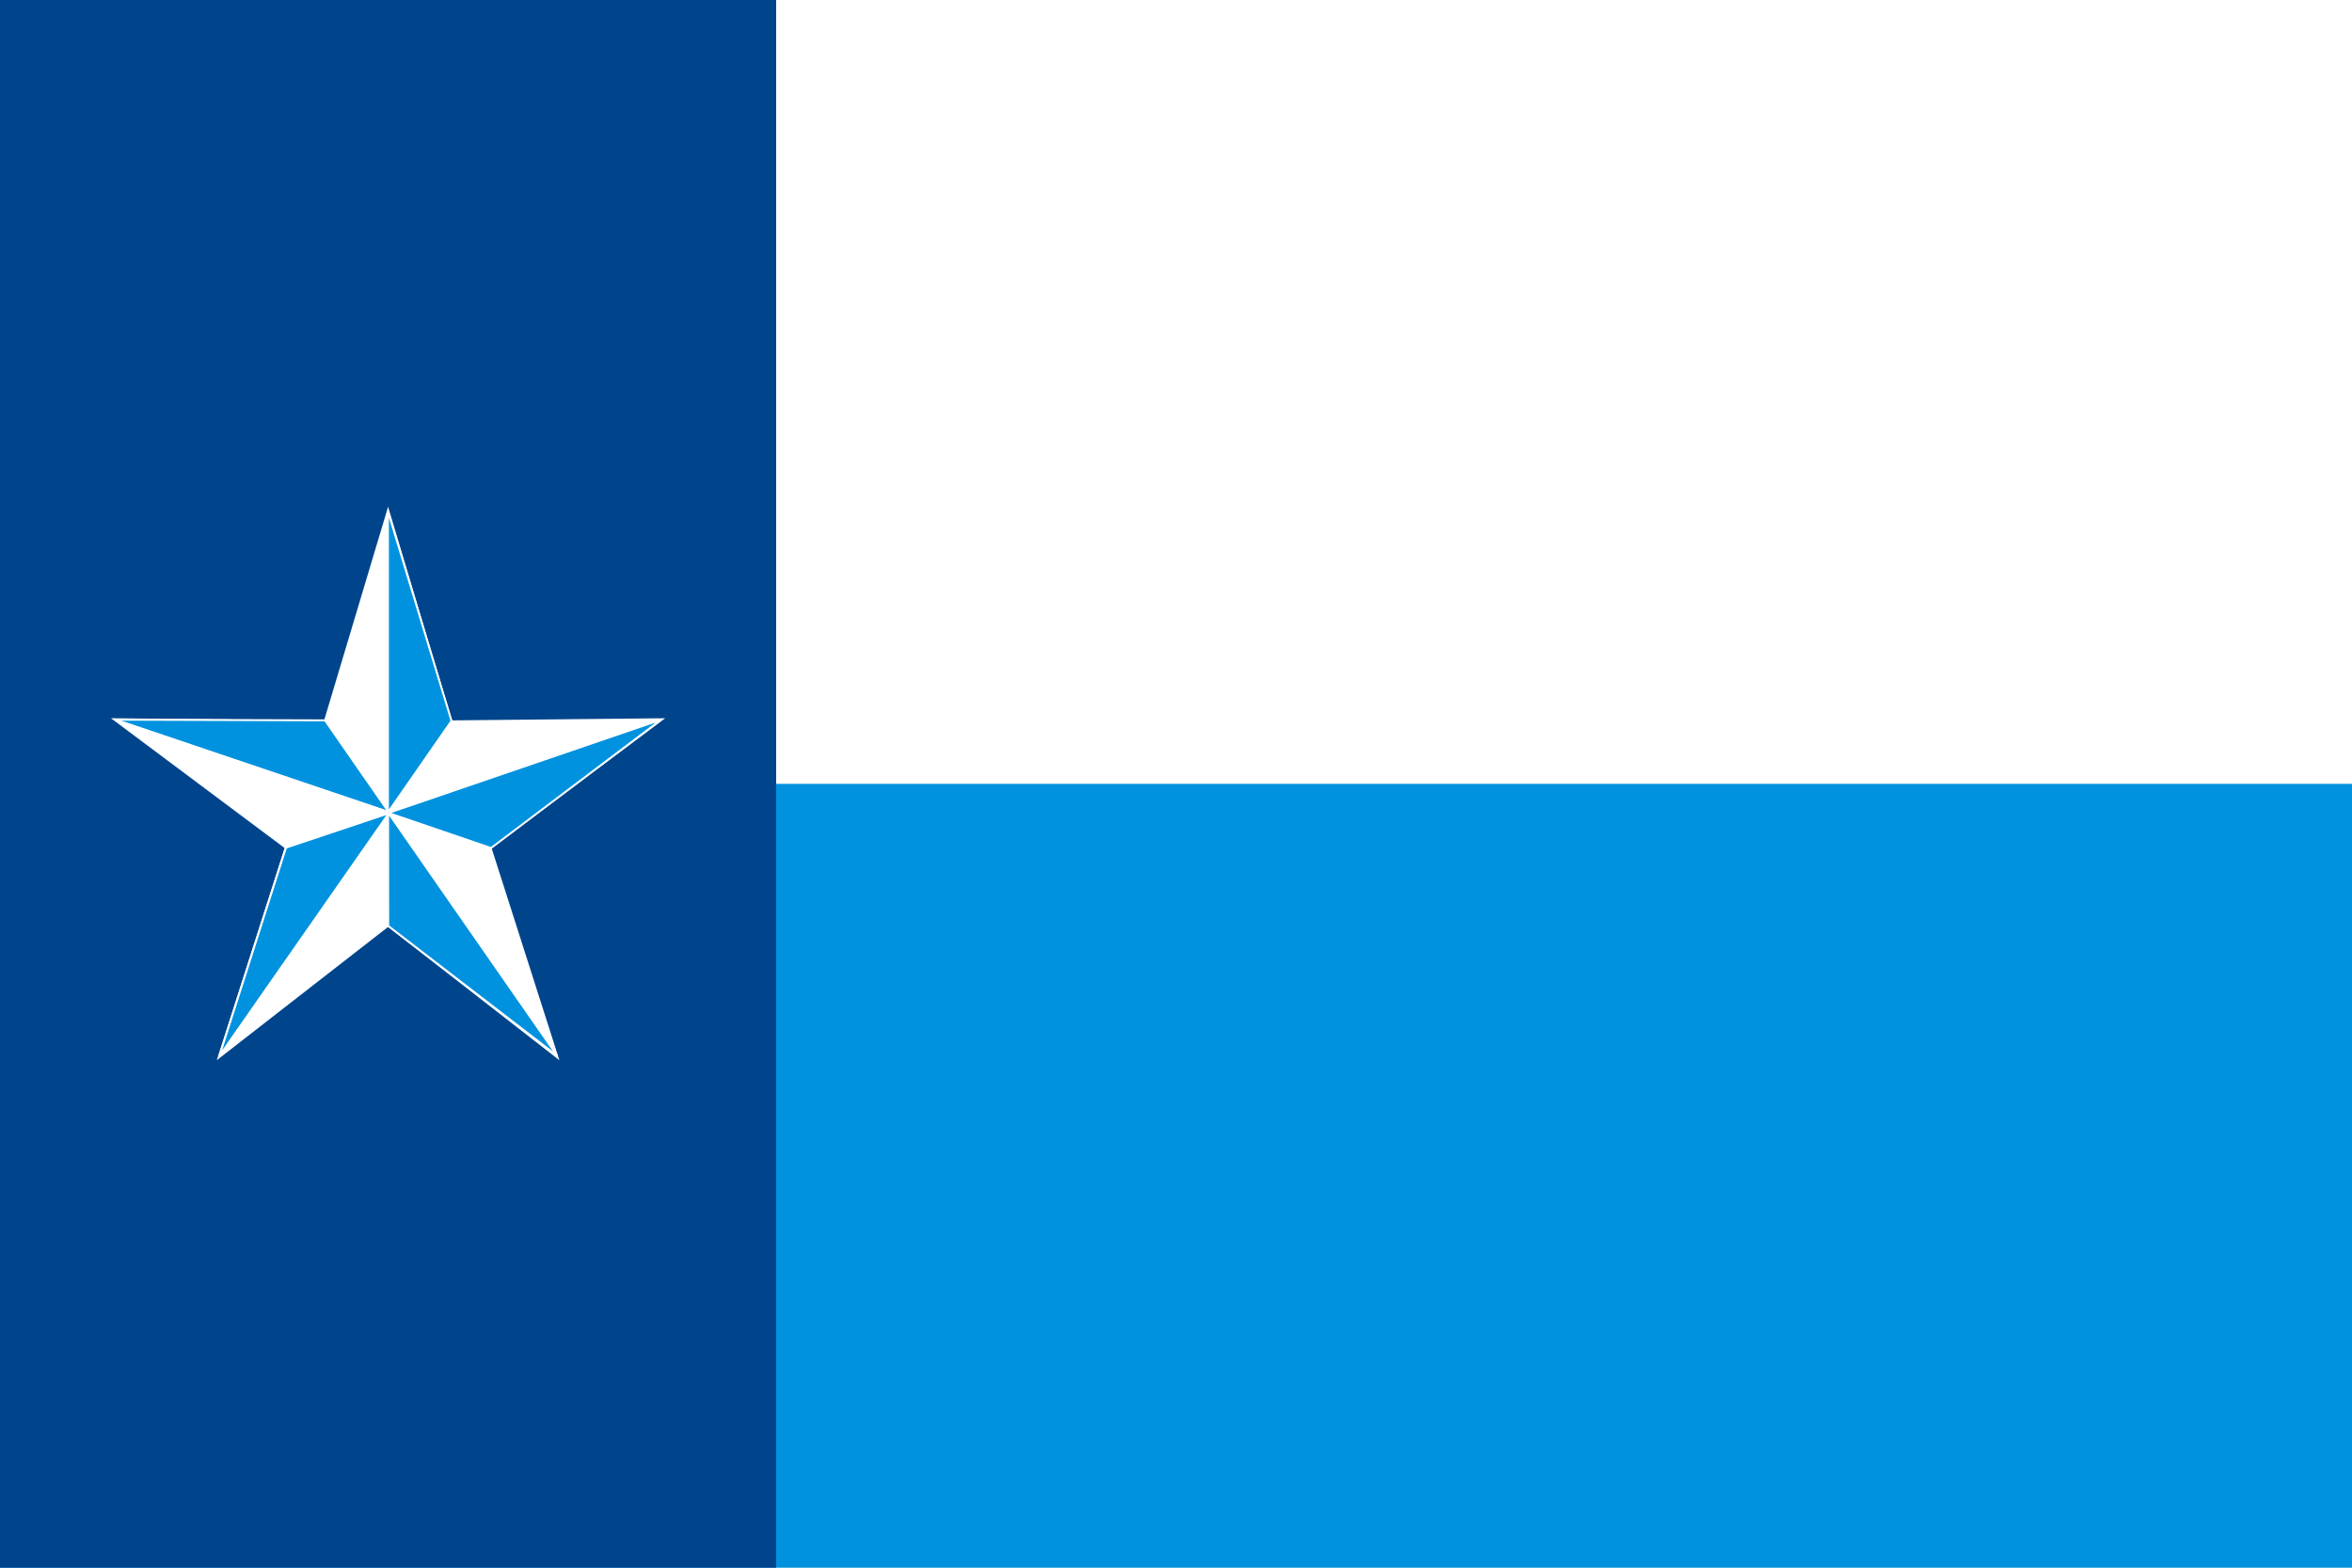
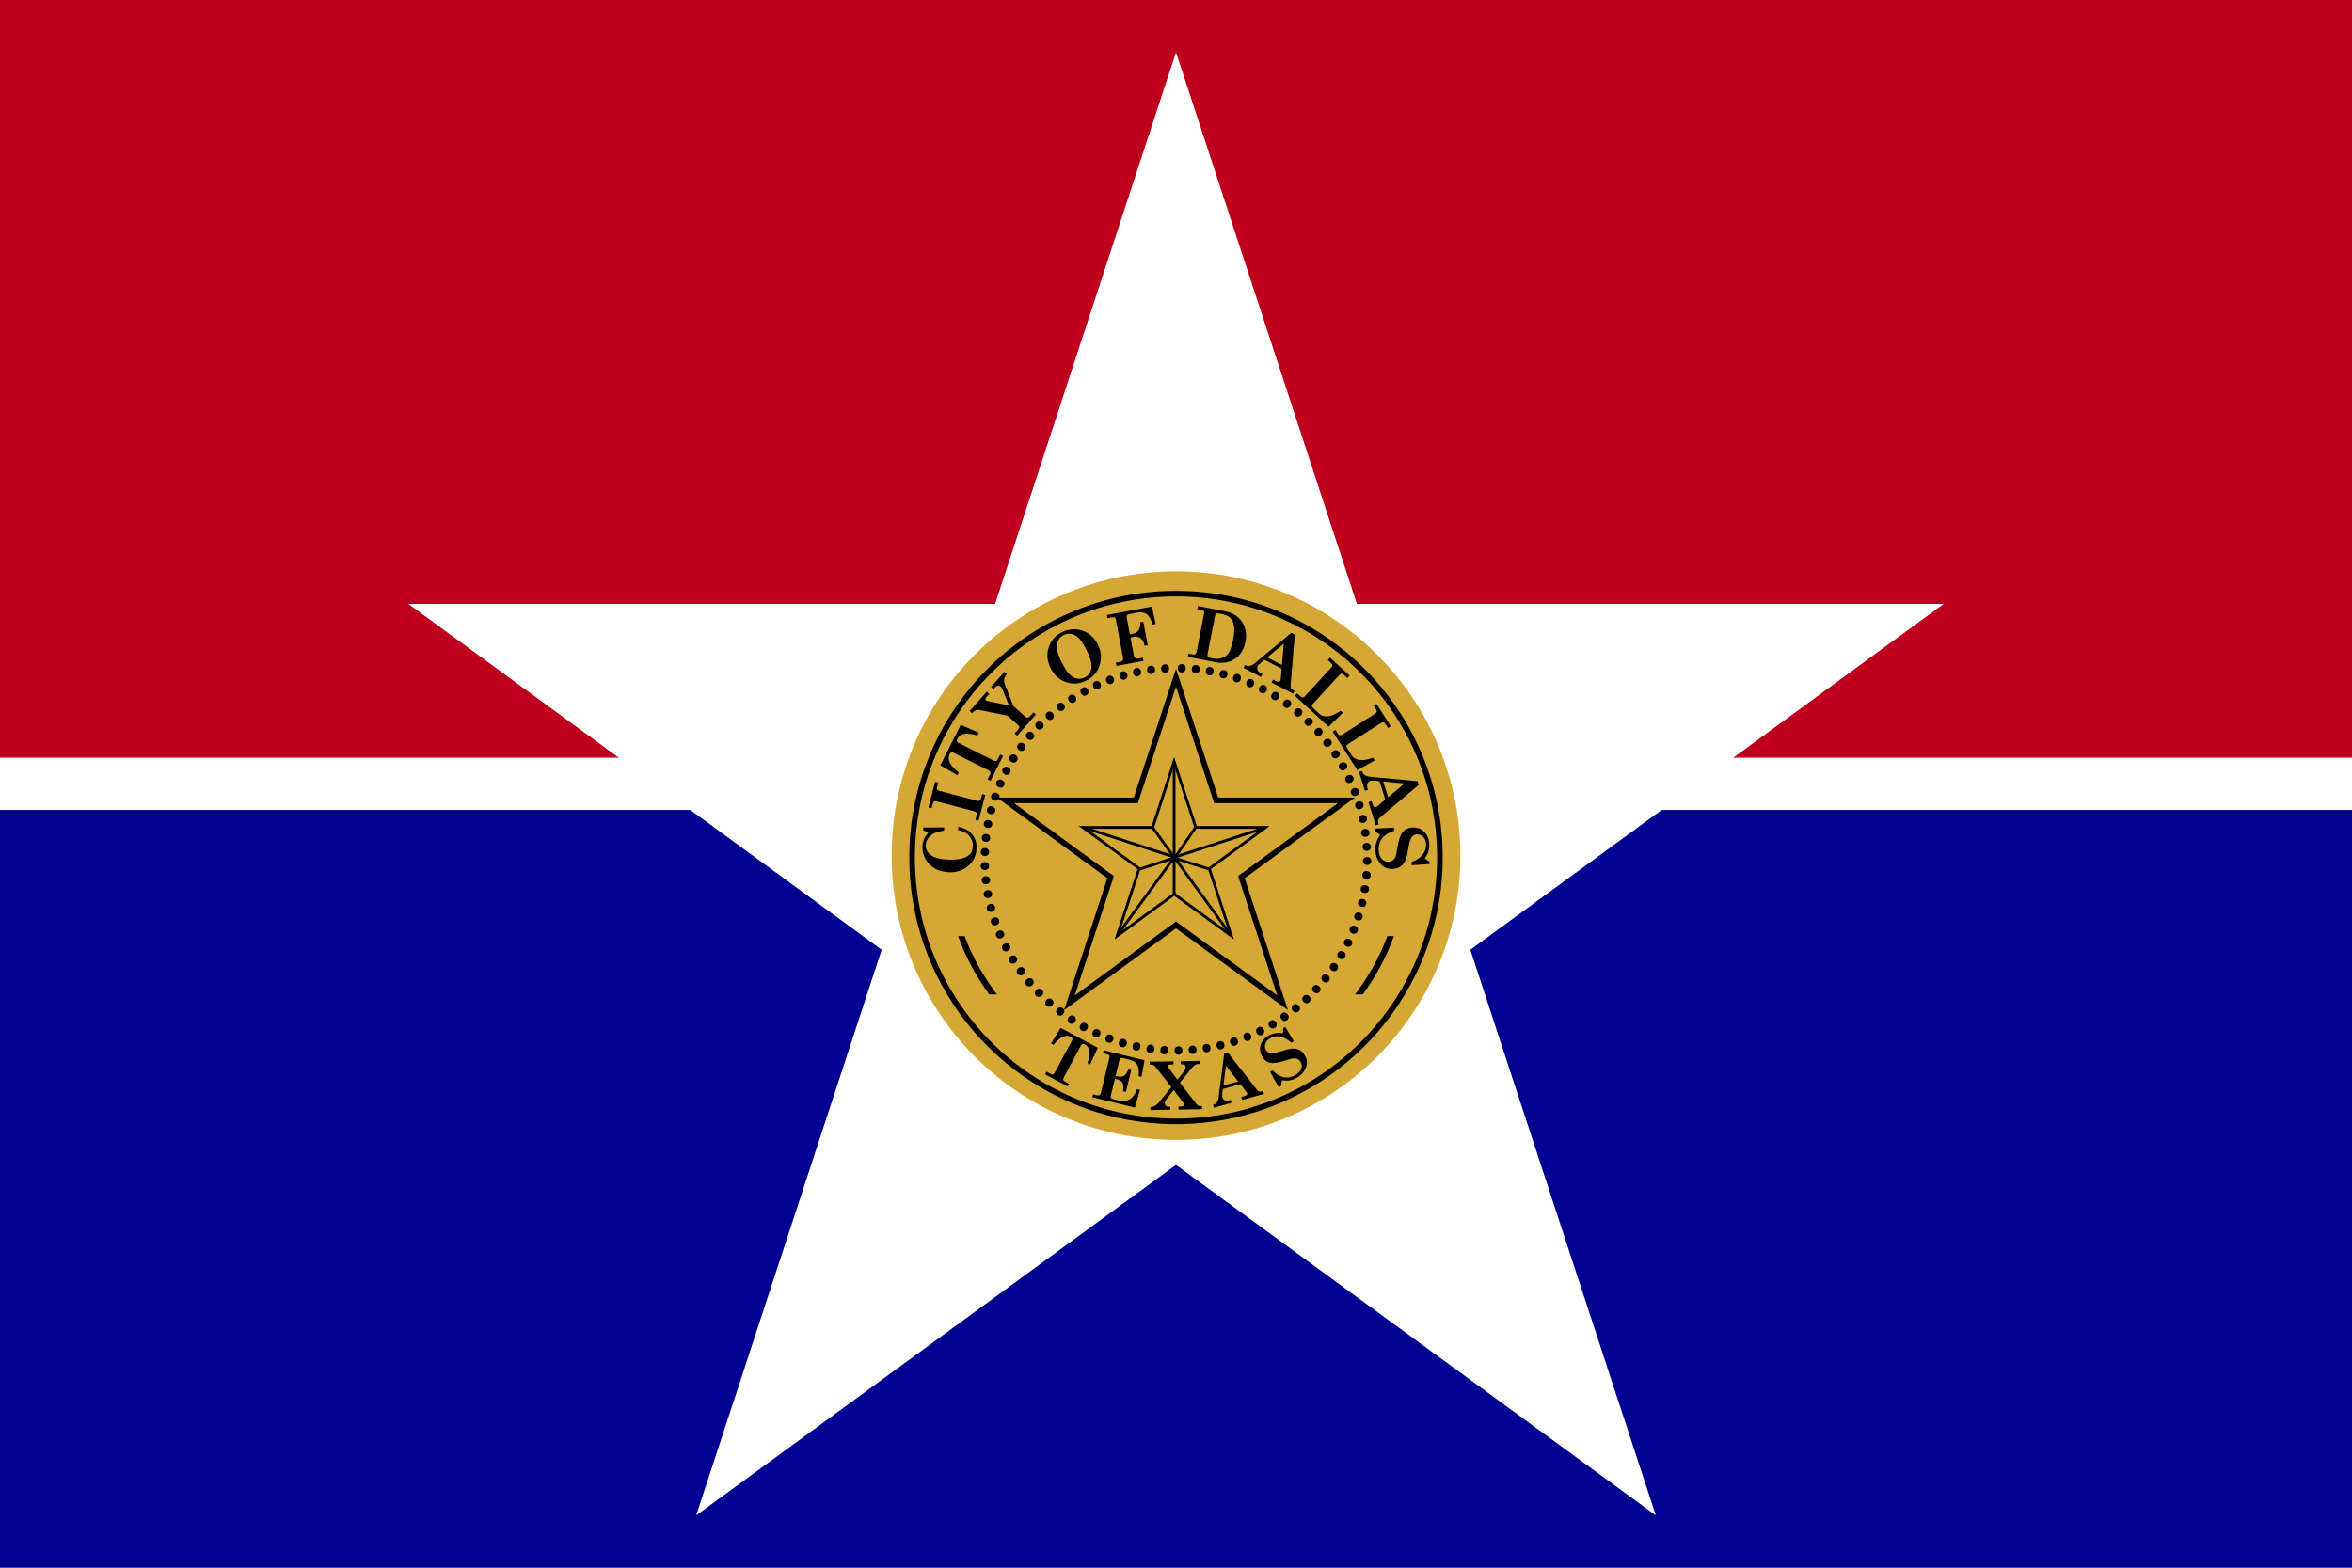
- <svg xmlns="http://www.w3.org/2000/svg" width="1080" height="720" viewBox="0 0 1080 720">
-   <rect width="1080" style="fill:#ffffff" height="400" />
-   <rect y="360" width="1080" style="fill:#0092de" height="360" />
-   <rect width="356.4" style="fill:#00458c" height="720" />
-   <g style="fill-opacity:1;fill-rule:evenodd;stroke:#ffffff;stroke-width:0.87px;stroke-linecap:butt;stroke-linejoin:miter;stroke-opacity:1">
-     <path style="fill:#ffffff" d="M 178.201,234.271 L 207.249,331.298 L 304.119,330.319 L 225.201,389.307 L 256.023,485.729 L 178.201,425.158 L 100.378,485.729 L 131.2,389.307 L 52.282,330.319 L 149.152,331.298 L 178.201,234.271 z M 52.365,330.383 L 225.205,389.306 M 131.185,389.27 L 303.726,330.404 M 178.201,234.635 L 178.201,425.169" />
-     <path style="fill:#0092de" d="M 178.14,234.907 L 178.14,373.124 L 207.321,331.089 L 178.14,234.907 z M 303.546,330.533 L 178.379,373.374 L 225.49,389.472 L 303.546,330.533 z M 255.836,484.878 L 178.227,373.231 L 178.259,425.246 L 255.836,484.878 z M 100.712,485.011 L 178.52,373.516 L 131.318,389.318 L 100.712,485.011 z M 53.085,330.535 L 178.406,372.875 L 149.232,330.835 L 53.085,330.535 z" />
+ <svg xmlns="http://www.w3.org/2000/svg" xml:space="preserve" overflow="visible" height="300" width="450" version="1.1" enable-background="new 25 0 450 300" viewBox="25 0 450 300">
+   <defs>
+ 	</defs>
+   <rect height="300" width="450" y="0" x="25" fill="#000191" />
+   <rect height="150" width="450" y="0" x="25" fill="#be001c" />
+   <rect height="10" width="450" y="145" x="25" fill="#FFF" />
+   <polygon points="200.27,177.76,169.25,272.38,249.5,213.74,329.75,272.38,298.73,177.76,377.9,119.9,279.76,119.9,249.5,27.615,219.24,119.9,121.1,119.9" fill="#FFF" transform="matrix(1.143931,0,0,1.143931,-35.41078,-21.58965)" />
+   <path d="m277.96,167.25a50.319,53.195,0,1,1,-100.64,0,50.319,53.195,0,1,1,100.64,0z" fill-rule="evenodd" transform="matrix(1.165079,0,0,1.102102,-15.21374,-20.59119)" fill="#FFF" />
+   <circle d="m 298,163.832 c 0,26.786 -21.714,48.5 -48.5,48.5 -26.786,0 -48.5,-21.714 -48.5,-48.5 0,-26.786 21.714,-48.5 48.5,-48.5 26.786,0 48.5,21.714 48.5,48.5 z" cx="249.5" transform="matrix(1.121759,0,0,1.121759,-29.8788,-20.04197)" cy="163.83" r="48.5" fill="#d5a735" />
+   <polygon transform="matrix(1.121759,0,0,1.121759,-29.8788,-20.04197)" stroke="#000" points="260.65,167.5,278.58,154.4,256.35,154.4,249.5,133.5,242.65,154.4,220.42,154.4,238.35,167.5,231.33,188.93,249.5,175.65,267.68,188.93" stroke-width="0.951" fill="none" />
+   <circle stroke-width="0.951" d="m 294.513,164.149 c 0,24.86 -20.153,45.013 -45.013,45.013 -24.86,0 -45.013,-20.153 -45.013,-45.013 0,-24.86 20.153,-45.013 45.013,-45.013 24.86,0 45.013,20.153 45.013,45.013 z" cx="249.5" stroke="#000" transform="matrix(1.121759,0,0,1.121759,-29.8788,-20.04197)" cy="164.15" r="45.013" fill="none" />
+   <g transform="matrix(1.121759,0,0,1.121759,-29.8788,-20.04197)">
+     <path d="m250.44,132.59c-0.388-0.011-0.654-0.326-0.644-0.736,0.013-0.411,0.304-0.711,0.704-0.7,0.399,0.011,0.664,0.314,0.654,0.737-0.014,0.411-0.296,0.711-0.704,0.7l-0.01-0.001z" />
+     <path d="m252.78,132.74c-0.387-0.039-0.629-0.373-0.588-0.782,0.041-0.408,0.355-0.686,0.753-0.646,0.397,0.04,0.642,0.362,0.599,0.781-0.041,0.409-0.344,0.688-0.753,0.648l-0.011-0.001z" />
+     <path d="m255.11,133.07c-0.383-0.066-0.601-0.417-0.527-0.822,0.068-0.404,0.404-0.659,0.799-0.589,0.392,0.068,0.611,0.409,0.536,0.825-0.068,0.405-0.394,0.661-0.799,0.59l-0.009-0.004z" />
+     <path d="m257.41,133.57c-0.376-0.095-0.565-0.461-0.465-0.858,0.101-0.398,0.453-0.627,0.841-0.529,0.387,0.098,0.579,0.453,0.476,0.862-0.099,0.398-0.441,0.631-0.84,0.53l-0.012-0.005z" />
+     <path d="m259.65,134.23c-0.368-0.123-0.531-0.501-0.401-0.891,0.131-0.39,0.497-0.592,0.877-0.466,0.38,0.127,0.545,0.495,0.413,0.895-0.13,0.39-0.488,0.595-0.878,0.466l-0.011-0.004z" />
+     <path d="m261.86,135.06c-0.358-0.15-0.492-0.539-0.333-0.918,0.158-0.379,0.539-0.554,0.908-0.399,0.37,0.155,0.507,0.535,0.343,0.923-0.159,0.379-0.53,0.558-0.909,0.398l-0.009-0.004z" />
+     <path d="m263.99,136.06c-0.347-0.176-0.45-0.574-0.265-0.94,0.187-0.366,0.58-0.511,0.937-0.331,0.356,0.18,0.466,0.569,0.274,0.946-0.187,0.366-0.572,0.516-0.936,0.331l-0.01-0.006z" />
+     <path d="m266.05,137.21c-0.331-0.201-0.407-0.607-0.192-0.958,0.212-0.352,0.615-0.467,0.957-0.261,0.342,0.208,0.422,0.604,0.203,0.965-0.212,0.352-0.606,0.474-0.957,0.259l-0.011-0.005z" />
+     <path d="m268.01,138.5c-0.315-0.225-0.36-0.634-0.123-0.972,0.238-0.335,0.65-0.42,0.976-0.189,0.325,0.232,0.377,0.633,0.132,0.976-0.239,0.335-0.64,0.427-0.976,0.189l-0.009-0.004z" />
+     <path d="m269.87,139.94c-0.299-0.248-0.313-0.659-0.052-0.976,0.263-0.317,0.679-0.372,0.985-0.117,0.308,0.255,0.33,0.658,0.06,0.983-0.261,0.317-0.669,0.38-0.985,0.118l-0.008-0.008z" />
+     <path d="m271.62,141.5c-0.281-0.268-0.265-0.68,0.02-0.976,0.286-0.298,0.703-0.322,0.993-0.045,0.289,0.277,0.28,0.681-0.013,0.985-0.284,0.297-0.694,0.33-0.992,0.045l-0.008-0.009z" />
+     <path d="m273.26,143.2c-0.258-0.29-0.215-0.698,0.093-0.973,0.305-0.275,0.727-0.269,0.993,0.028,0.268,0.297,0.229,0.699-0.085,0.982-0.306,0.274-0.718,0.277-0.992-0.029l-0.009-0.008z" />
+     <path d="m274.76,145.01c-0.238-0.306-0.162-0.712,0.161-0.963,0.327-0.252,0.745-0.215,0.99,0.101,0.243,0.316,0.179,0.714-0.156,0.973-0.325,0.252-0.736,0.224-0.988-0.101l-0.007-0.01z" />
+     <path d="m276.12,146.92c-0.215-0.323-0.109-0.722,0.233-0.949,0.341-0.227,0.757-0.16,0.977,0.173s0.124,0.725-0.226,0.958c-0.342,0.228-0.751,0.169-0.978-0.172l-0.006-0.01z" />
+     <path d="m277.35,148.93c-0.189-0.337-0.057-0.729,0.302-0.929,0.358-0.202,0.769-0.104,0.963,0.244,0.196,0.349,0.072,0.732-0.297,0.939-0.358,0.202-0.762,0.114-0.964-0.245l-0.004-0.009z" />
+     <path d="m278.42,151.04c-0.163-0.352,0-0.73,0.373-0.904,0.372-0.174,0.773-0.046,0.94,0.315,0.17,0.362,0.018,0.736-0.366,0.914-0.374,0.175-0.768,0.058-0.941-0.315l-0.006-0.01z" />
+     <path d="m279.34,153.21c-0.139-0.362,0.053-0.729,0.437-0.874,0.385-0.146,0.773,0.011,0.916,0.384,0.141,0.374-0.038,0.734-0.433,0.885-0.384,0.146-0.77,0-0.916-0.385l-0.004-0.01z" />
+     <path d="m280.08,155.43c-0.11-0.372,0.106-0.723,0.5-0.839,0.394-0.117,0.771,0.067,0.886,0.451,0.113,0.383-0.095,0.73-0.497,0.852-0.394,0.117-0.769-0.059-0.886-0.452l-0.003-0.012z" />
+     <path d="m280.66,157.7c-0.083-0.378,0.158-0.713,0.561-0.8,0.402-0.088,0.765,0.125,0.849,0.516,0.085,0.39-0.145,0.721-0.558,0.811-0.401,0.09-0.762-0.113-0.85-0.515l-0.002-0.012z" />
+     <path d="m281.08,160.03c-0.055-0.383,0.213-0.698,0.618-0.756,0.406-0.058,0.752,0.182,0.809,0.577,0.057,0.394-0.199,0.708-0.616,0.768-0.407,0.058-0.75-0.171-0.809-0.578l-0.002-0.011z" />
+     <path d="m281.31,162.37c-0.025-0.387,0.263-0.682,0.672-0.708,0.412-0.027,0.736,0.235,0.764,0.634s-0.251,0.693-0.67,0.721c-0.411,0.027-0.734-0.225-0.764-0.635l-0.002-0.012z" />
+     <path d="m281.38,164.72c0.007-0.388,0.317-0.655,0.731-0.651,0.411,0.007,0.713,0.299,0.707,0.696-0.008,0.399-0.308,0.668-0.73,0.66-0.411-0.007-0.715-0.285-0.708-0.694v-0.011z" />
+     <path d="m281.28,167.07c0.029-0.386,0.358-0.635,0.77-0.604,0.409,0.031,0.693,0.34,0.662,0.738-0.03,0.397-0.349,0.649-0.769,0.614-0.412-0.032-0.697-0.331-0.665-0.738l0.002-0.01z" />
+     <path d="m281,169.4c0.061-0.383,0.406-0.609,0.813-0.546,0.405,0.062,0.667,0.39,0.607,0.786-0.062,0.394-0.396,0.619-0.813,0.557-0.404-0.062-0.669-0.379-0.607-0.784v-0.013z" />
+     <path d="m280.56,171.72c0.087-0.377,0.447-0.576,0.849-0.484,0.402,0.091,0.638,0.439,0.548,0.828-0.092,0.39-0.44,0.59-0.852,0.494-0.399-0.092-0.639-0.426-0.548-0.828l0.003-0.01z" />
+     <path d="m279.94,173.98c0.114-0.371,0.49-0.54,0.883-0.419,0.392,0.12,0.603,0.484,0.485,0.865-0.119,0.382-0.484,0.557-0.887,0.431-0.393-0.12-0.606-0.474-0.486-0.866l0.005-0.011z" />
+     <path d="m279.16,176.19c0.141-0.362,0.53-0.503,0.91-0.354,0.382,0.149,0.567,0.528,0.419,0.899-0.146,0.372-0.521,0.519-0.915,0.364-0.382-0.149-0.569-0.519-0.417-0.9l0.003-0.009z" />
+     <path d="m278.21,178.36c0.169-0.349,0.564-0.462,0.933-0.284,0.373,0.179,0.525,0.569,0.351,0.929-0.175,0.36-0.559,0.479-0.939,0.296-0.37-0.179-0.529-0.56-0.35-0.93l0.005-0.011z" />
+     <path d="m277.11,180.43c0.192-0.337,0.596-0.42,0.952-0.215,0.357,0.205,0.481,0.605,0.282,0.951-0.2,0.346-0.594,0.437-0.96,0.224-0.354-0.205-0.487-0.596-0.281-0.952l0.007-0.008z" />
+     <path d="m275.85,182.42c0.218-0.32,0.626-0.375,0.967-0.144,0.339,0.23,0.435,0.642,0.211,0.972-0.223,0.333-0.622,0.392-0.973,0.153-0.34-0.23-0.441-0.63-0.211-0.971l0.006-0.01z" />
+     <path d="m274.46,184.31c0.24-0.305,0.652-0.328,0.974-0.072,0.319,0.256,0.387,0.67,0.139,0.981-0.247,0.314-0.651,0.344-0.981,0.083-0.321-0.256-0.393-0.661-0.139-0.983l0.007-0.009z" />
+     <path d="m272.92,186.1c0.262-0.285,0.675-0.278,0.978,0,0.302,0.278,0.337,0.697,0.064,0.991-0.27,0.294-0.674,0.294-0.984,0.009-0.302-0.277-0.343-0.688-0.065-0.99l0.007-0.01z" />
+     <path d="m271.27,187.77c0.282-0.265,0.693-0.229,0.975,0.07,0.281,0.3,0.284,0.72-0.008,0.992-0.291,0.274-0.693,0.246-0.982-0.063-0.281-0.297-0.293-0.712,0.007-0.993l0.008-0.006z" />
+     <path d="m269.5,189.3c0.301-0.245,0.707-0.178,0.966,0.142,0.258,0.319,0.23,0.737-0.079,0.99-0.31,0.251-0.71,0.192-0.975-0.137-0.258-0.318-0.241-0.732,0.078-0.989l0.01-0.006z" />
+     <path d="m267.62,190.71c0.318-0.22,0.72-0.125,0.953,0.212,0.235,0.338,0.179,0.754-0.15,0.982-0.328,0.227-0.722,0.141-0.964-0.207-0.234-0.337-0.186-0.745,0.151-0.979l0.01-0.008z" />
+     <path d="m265.63,191.98c0.334-0.198,0.728-0.072,0.936,0.281,0.208,0.354,0.121,0.765-0.224,0.969-0.343,0.204-0.73,0.088-0.944-0.276-0.21-0.353-0.131-0.758,0.223-0.968l0.009-0.006z" />
+     <path d="m263.56,193.1c0.347-0.174,0.73-0.019,0.912,0.352,0.181,0.367,0.063,0.771-0.295,0.947-0.358,0.178-0.735,0.031-0.925-0.346-0.18-0.369-0.073-0.768,0.298-0.947l0.01-0.006z" />
+     <path d="m261.41,194.06c0.358-0.146,0.729,0.035,0.884,0.416s0.006,0.773-0.365,0.925c-0.369,0.15-0.734-0.021-0.894-0.414-0.154-0.381-0.017-0.77,0.364-0.924l0.011-0.003z" />
+     <path d="m259.18,194.86c0.371-0.118,0.726,0.092,0.852,0.482,0.125,0.391-0.053,0.772-0.432,0.894s-0.734-0.076-0.86-0.479c-0.126-0.39,0.041-0.769,0.431-0.893l0.009-0.004z" />
+     <path d="m256.93,195.48c0.376-0.091,0.717,0.144,0.812,0.543s-0.108,0.767-0.496,0.858c-0.388,0.094-0.725-0.131-0.822-0.539-0.097-0.399,0.098-0.764,0.495-0.859l0.011-0.003z" />
+     <path d="m254.62,195.95c0.383-0.062,0.703,0.196,0.771,0.602,0.065,0.408-0.166,0.758-0.56,0.821-0.396,0.063-0.714-0.184-0.78-0.602-0.067-0.405,0.154-0.754,0.559-0.819l0.01-0.002z" />
+     <path d="m252.28,196.24c0.387-0.034,0.687,0.248,0.724,0.657,0.035,0.408-0.219,0.74-0.617,0.775-0.397,0.035-0.696-0.236-0.732-0.655-0.037-0.41,0.209-0.74,0.616-0.776l0.009-0.001z" />
+     <path d="m249.93,196.36c0.389-0.006,0.667,0.299,0.674,0.707,0.007,0.412-0.273,0.725-0.673,0.73-0.399,0.007-0.677-0.285-0.685-0.707-0.007-0.411,0.262-0.724,0.673-0.73h0.011z" />
+     <path d="m247.57,196.3c0.388,0.021,0.644,0.345,0.62,0.756-0.022,0.411-0.325,0.7-0.725,0.678-0.398-0.021-0.655-0.335-0.631-0.756,0.022-0.41,0.314-0.701,0.724-0.68l0.012,0.002z" />
+     <path d="m245.26,196.08c0.385,0.05,0.616,0.391,0.563,0.799-0.053,0.407-0.376,0.676-0.772,0.623-0.396-0.051-0.629-0.38-0.574-0.799,0.053-0.409,0.364-0.678,0.772-0.624l0.011,0.001z" />
+     <path d="m242.92,195.68c0.379,0.078,0.586,0.435,0.502,0.838-0.083,0.401-0.425,0.646-0.816,0.565-0.391-0.082-0.599-0.427-0.514-0.841,0.083-0.403,0.414-0.649,0.816-0.566l0.012,0.004z" />
+     <path d="m240.64,195.12c0.373,0.104,0.552,0.478,0.438,0.873-0.113,0.394-0.472,0.613-0.856,0.502-0.384-0.11-0.566-0.471-0.45-0.877,0.113-0.395,0.461-0.615,0.855-0.502l0.013,0.004z" />
+     <path d="m238.41,194.38c0.364,0.135,0.515,0.518,0.373,0.902-0.142,0.387-0.515,0.576-0.891,0.439-0.375-0.139-0.529-0.511-0.383-0.907,0.142-0.386,0.504-0.581,0.891-0.438l0.01,0.004z" />
+     <path d="m236.24,193.48c0.354,0.161,0.476,0.555,0.305,0.929-0.17,0.376-0.557,0.537-0.922,0.372-0.363-0.165-0.489-0.549-0.315-0.931,0.17-0.376,0.546-0.541,0.921-0.373l0.011,0.003z" />
+     <path d="m234.14,192.43c0.34,0.186,0.433,0.587,0.236,0.947s-0.595,0.494-0.945,0.301c-0.351-0.189-0.449-0.582-0.245-0.954,0.198-0.36,0.585-0.499,0.946-0.3l0.008,0.006z" />
+     <path d="m232.12,191.22c0.325,0.21,0.388,0.617,0.164,0.963-0.223,0.345-0.63,0.45-0.966,0.231-0.335-0.219-0.403-0.614-0.173-0.97,0.223-0.345,0.62-0.456,0.965-0.231l0.01,0.007z" />
+     <path d="m230.2,189.86c0.31,0.234,0.341,0.646,0.094,0.973-0.248,0.326-0.662,0.401-0.98,0.159-0.317-0.241-0.357-0.645-0.103-0.979,0.249-0.329,0.652-0.408,0.979-0.16l0.01,0.007z" />
+     <path d="m228.38,188.38c0.292,0.257,0.294,0.667,0.022,0.976-0.271,0.309-0.688,0.351-0.989,0.087-0.301-0.263-0.31-0.665-0.032-0.983,0.272-0.308,0.681-0.358,0.989-0.088l0.01,0.008z" />
+     <path d="m226.67,186.74c0.272,0.277,0.243,0.688-0.05,0.976s-0.713,0.3-0.993,0.015c-0.28-0.284-0.26-0.688,0.042-0.983,0.294-0.288,0.705-0.308,0.993-0.015l0.008,0.007z" />
+     <path d="m225.08,184.99c0.25,0.297,0.191,0.704-0.122,0.97-0.313,0.265-0.733,0.247-0.991-0.06-0.258-0.305-0.208-0.705,0.114-0.978,0.314-0.265,0.726-0.256,0.991,0.061l0.008,0.007z" />
+     <path d="m223.64,183.14c0.228,0.313,0.14,0.718-0.192,0.959-0.333,0.241-0.75,0.191-0.985-0.132-0.234-0.323-0.156-0.719,0.186-0.968,0.333-0.241,0.742-0.2,0.984,0.131l0.007,0.01z" />
+     <path d="m222.33,181.19c0.205,0.33,0.086,0.727-0.263,0.941-0.349,0.217-0.761,0.137-0.971-0.204-0.211-0.338-0.103-0.729,0.256-0.951,0.349-0.217,0.755-0.145,0.972,0.204l0.006,0.01z" />
+     <path d="m221.18,179.16c0.18,0.344,0.033,0.729-0.331,0.92-0.364,0.189-0.77,0.079-0.954-0.274-0.185-0.354-0.049-0.732,0.325-0.93,0.364-0.191,0.764-0.092,0.954,0.273l0.006,0.011z" />
+     <path d="m220.16,177.01c0.154,0.356-0.021,0.73-0.397,0.892-0.377,0.163-0.773,0.022-0.931-0.344-0.159-0.366,0.006-0.734,0.394-0.902,0.376-0.163,0.768-0.031,0.931,0.344l0.003,0.01z" />
+     <path d="m219.32,174.83c0.126,0.367-0.075,0.727-0.463,0.86-0.388,0.134-0.773-0.033-0.904-0.412-0.131-0.377,0.06-0.734,0.459-0.872,0.388-0.135,0.77,0.022,0.904,0.413l0.004,0.011z" />
+     <path d="m218.64,172.58c0.099,0.375-0.128,0.719-0.525,0.824-0.397,0.103-0.769-0.094-0.871-0.479s0.115-0.728,0.523-0.834c0.396-0.104,0.765,0.08,0.87,0.478l0.003,0.011z" />
+     <path d="m218.13,170.28c0.071,0.382-0.182,0.707-0.586,0.783-0.404,0.074-0.759-0.148-0.832-0.541s0.168-0.716,0.583-0.793c0.404-0.075,0.757,0.138,0.832,0.539l0.003,0.012z" />
+     <path d="m217.79,167.96c0.042,0.386-0.233,0.692-0.642,0.736-0.409,0.046-0.746-0.204-0.79-0.602-0.044-0.396,0.22-0.701,0.64-0.748,0.408-0.045,0.745,0.193,0.791,0.602l0.001,0.012z" />
+     <path d="m217.62,165.6c0.015,0.388-0.283,0.672-0.694,0.688-0.411,0.017-0.729-0.257-0.744-0.656-0.014-0.399,0.272-0.685,0.693-0.698,0.411-0.017,0.729,0.247,0.744,0.655l0.001,0.011z" />
+     <path d="m217.62,163.26c-0.013,0.389-0.331,0.652-0.742,0.637s-0.708-0.31-0.694-0.709,0.319-0.662,0.741-0.648c0.411,0.015,0.71,0.297,0.694,0.709v0.011z" />
+     <path d="m217.8,160.91c-0.042,0.386-0.377,0.624-0.787,0.581-0.409-0.046-0.684-0.361-0.641-0.759,0.043-0.397,0.368-0.638,0.788-0.593,0.408,0.046,0.685,0.352,0.641,0.76l-0.001,0.011z" />
+     <path d="m218.14,158.58c-0.07,0.381-0.423,0.595-0.827,0.521s-0.655-0.411-0.583-0.805c0.072-0.392,0.415-0.608,0.829-0.531,0.405,0.074,0.657,0.399,0.583,0.804l-0.002,0.011z" />
+     <path d="m218.66,156.28c-0.099,0.377-0.466,0.562-0.864,0.457-0.397-0.104-0.623-0.458-0.521-0.845,0.101-0.387,0.457-0.576,0.866-0.469,0.397,0.104,0.626,0.447,0.522,0.845l-0.003,0.012z" />
+     <path d="m219.35,154.03c-0.125,0.367-0.506,0.526-0.895,0.393-0.389-0.136-0.587-0.504-0.457-0.884,0.13-0.376,0.499-0.539,0.898-0.402,0.389,0.134,0.591,0.494,0.458,0.883l-0.004,0.01z" />
+     <path d="m220.19,151.85c-0.153,0.356-0.544,0.487-0.922,0.325-0.377-0.161-0.548-0.545-0.392-0.912,0.157-0.367,0.538-0.502,0.926-0.335,0.377,0.161,0.553,0.535,0.392,0.911l-0.004,0.011z" />
+     <path d="m221.21,149.71c-0.179,0.345-0.578,0.445-0.943,0.256-0.366-0.189-0.507-0.585-0.323-0.939,0.185-0.355,0.574-0.46,0.949-0.266,0.364,0.189,0.512,0.574,0.322,0.938l-0.005,0.011z" />
+     <path d="m222.38,147.66c-0.204,0.33-0.61,0.401-0.959,0.185-0.35-0.216-0.461-0.621-0.252-0.96,0.21-0.339,0.607-0.417,0.965-0.195,0.35,0.216,0.468,0.612,0.252,0.96l-0.006,0.01z" />
+     <path d="m223.7,145.71c-0.228,0.314-0.637,0.354-0.971,0.114-0.333-0.241-0.415-0.653-0.18-0.976s0.635-0.371,0.977-0.124c0.333,0.24,0.421,0.644,0.181,0.977l-0.007,0.009z" />
+     <path d="m225.15,143.87c-0.25,0.296-0.662,0.307-0.976,0.042-0.315-0.264-0.366-0.681-0.109-0.987,0.258-0.305,0.662-0.324,0.984-0.051,0.314,0.264,0.374,0.673,0.108,0.987l-0.007,0.009z" />
+     <path d="m226.72,142.14c-0.271,0.278-0.683,0.258-0.977-0.029s-0.314-0.706-0.036-0.992c0.279-0.285,0.683-0.274,0.985,0.02,0.294,0.288,0.322,0.698,0.036,0.992l-0.008,0.009z" />
+     <path d="m228.43,140.52c-0.291,0.257-0.7,0.208-0.972-0.1-0.271-0.308-0.262-0.727,0.037-0.992,0.3-0.264,0.701-0.224,0.981,0.092,0.271,0.308,0.271,0.72-0.037,0.992l-0.009,0.008z" />
+     <path d="m230.26,139.03c-0.309,0.235-0.713,0.156-0.962-0.171-0.248-0.327-0.208-0.745,0.109-0.987,0.318-0.241,0.715-0.171,0.971,0.165,0.249,0.327,0.218,0.738-0.11,0.987l-0.008,0.006z" />
+     <path d="m232.18,137.68c-0.325,0.212-0.723,0.103-0.947-0.241-0.223-0.345-0.153-0.758,0.182-0.976,0.334-0.218,0.725-0.119,0.956,0.236,0.224,0.344,0.163,0.752-0.182,0.976l-0.009,0.005z" />
+     <path d="m234.21,136.47c-0.339,0.188-0.728,0.049-0.926-0.311-0.198-0.359-0.097-0.768,0.252-0.959,0.35-0.193,0.733-0.065,0.937,0.305,0.198,0.359,0.106,0.762-0.254,0.96l-0.009,0.005z" />
+     <path d="m236.3,135.42c-0.353,0.162-0.73-0.004-0.901-0.378s-0.04-0.772,0.323-0.938,0.735-0.011,0.911,0.374c0.171,0.374,0.05,0.768-0.324,0.939l-0.009,0.003z" />
+     <path d="m238.48,134.53c-0.364,0.135-0.728-0.059-0.871-0.444s0.018-0.773,0.393-0.912,0.734,0.044,0.881,0.44c0.143,0.385-0.007,0.77-0.392,0.912l-0.011,0.004z" />
+     <path d="m240.72,133.8c-0.373,0.108-0.721-0.113-0.834-0.508-0.114-0.395,0.075-0.77,0.458-0.88,0.384-0.11,0.729,0.099,0.846,0.504,0.114,0.395-0.063,0.767-0.458,0.881l-0.012,0.003z" />
+     <path d="m242.99,133.24c-0.38,0.08-0.711-0.166-0.795-0.568-0.085-0.402,0.132-0.762,0.522-0.845,0.391-0.082,0.72,0.152,0.807,0.566,0.084,0.402-0.122,0.76-0.523,0.845l-0.011,0.002z" />
+     <path d="m245.33,132.85c-0.384,0.051-0.696-0.218-0.75-0.626-0.054-0.407,0.188-0.75,0.584-0.802,0.396-0.053,0.707,0.205,0.762,0.624,0.054,0.407-0.177,0.75-0.584,0.803l-0.012,0.001z" />
+     <path d="m247.67,132.63c-0.388,0.023-0.679-0.269-0.703-0.679s0.242-0.734,0.641-0.758c0.398-0.023,0.689,0.258,0.715,0.678,0.023,0.41-0.231,0.733-0.642,0.758l-0.011,0.001z" />
+   </g>
+   <path d="m290.44,179.13c-1.51,4.045-3.611,7.805-6.196,11.175h1.474c2.497-3.391,4.527-7.144,5.982-11.175h-1.261zm-82.141,0c1.456,4.028,3.488,7.783,5.982,11.175h1.475c-2.584-3.369-4.687-7.129-6.196-11.175h-1.262z" />
+   <g transform="matrix(1.121759,0,0,1.121759,-29.8788,-20.04197)">
+     <path d="m207.24,159.92-0.862-0.444,0.017-0.445,3.549-0.013-0.021,0.55c-1.028,0.132-1.799,0.425-2.312,0.881-0.514,0.455-0.782,0.986-0.806,1.596-0.025,0.67,0.271,1.235,0.891,1.699,0.62,0.462,1.618,0.721,2.991,0.772,1.454,0.058,2.541-0.142,3.265-0.597,0.569-0.366,0.868-0.926,0.897-1.679,0.03-0.753-0.223-1.398-0.756-1.934-0.387-0.385-0.97-0.668-1.748-0.847l0.02-0.536c1,0.167,1.781,0.582,2.34,1.247s0.82,1.466,0.785,2.4c-0.047,1.209-0.514,2.209-1.399,2.994-0.886,0.785-1.996,1.154-3.329,1.101-1.48-0.058-2.644-0.574-3.491-1.554-0.721-0.834-1.061-1.792-1.019-2.871,0.017-0.426,0.099-0.819,0.248-1.179,0.148-0.356,0.398-0.736,0.74-1.141z" />
+     <path d="m207.27,155.6,1.152-4.377,0.535,0.141-0.208,0.792c-0.044,0.17-0.042,0.302,0.004,0.396,0.048,0.096,0.137,0.161,0.268,0.194l6.625,1.743c0.154,0.041,0.275,0.029,0.362-0.034,0.112-0.082,0.194-0.221,0.246-0.416l0.186-0.705,0.535,0.139-1.151,4.378-0.536-0.14,0.177-0.67c0.061-0.23,0.066-0.403,0.013-0.519-0.052-0.115-0.153-0.191-0.304-0.232l-6.55-1.725c-0.162-0.043-0.293-0.028-0.393,0.036-0.1,0.065-0.175,0.192-0.222,0.377l-0.201,0.764-0.538-0.142z" />
+     <path d="m209.3,148.42,3.479-6.895,3.091,1.336-0.244,0.483c-0.699-0.209-1.274-0.315-1.725-0.315-0.452,0-0.813,0.078-1.082,0.235-0.27,0.157-0.474,0.373-0.614,0.651-0.081,0.16-0.106,0.295-0.079,0.402,0.027,0.108,0.104,0.194,0.229,0.257l6.11,3.083c0.118,0.06,0.232,0.071,0.343,0.036,0.112-0.035,0.193-0.104,0.246-0.207l0.453-0.896,0.497,0.25-2.129,4.221-0.497-0.251,0.431-0.854c0.064-0.128,0.079-0.248,0.043-0.359-0.035-0.112-0.113-0.198-0.235-0.259l-6.078-3.067c-0.142-0.072-0.266-0.086-0.373-0.043-0.107,0.042-0.201,0.146-0.284,0.309-0.458,0.908,0.063,1.942,1.566,3.102l-0.236,0.468-2.912-1.687z" />
+     <path d="m214.3,139.17,2.921-3.291,0.417,0.369-0.405,0.456c-0.143,0.161-0.22,0.29-0.236,0.388-0.015,0.099,0.01,0.177,0.076,0.235,0.075,0.067,0.184,0.115,0.327,0.146l3.593,0.722-1.06-2.676c-0.086-0.221-0.196-0.391-0.331-0.511-0.149-0.132-0.313-0.184-0.493-0.156-0.179,0.029-0.363,0.149-0.553,0.361l-0.18,0.203-0.417-0.369,2.268-2.556,0.417,0.369c-0.256,0.3-0.407,0.589-0.454,0.867s-0.002,0.59,0.134,0.935l1.445,3.658,2.079,1.845c0.123,0.108,0.243,0.156,0.363,0.142,0.119-0.014,0.241-0.093,0.369-0.236l0.608-0.684,0.417,0.369-3.21,3.618-0.417-0.369,0.603-0.68c0.138-0.154,0.205-0.29,0.203-0.403-0.003-0.114-0.067-0.227-0.192-0.337l-1.845-1.638-4.648-0.934c-0.297-0.061-0.537-0.06-0.721,0.003s-0.36,0.19-0.53,0.382l-0.126,0.143-0.422-0.371z" />
+     <path d="m230.03,125.72c0.744-0.375,1.521-0.539,2.331-0.496s1.545,0.289,2.208,0.733c0.663,0.445,1.19,1.058,1.583,1.837,0.596,1.186,0.705,2.368,0.328,3.548s-1.139,2.058-2.286,2.634c-0.763,0.383-1.536,0.546-2.32,0.491-0.785-0.056-1.505-0.302-2.161-0.737-0.655-0.435-1.187-1.057-1.593-1.865-0.603-1.199-0.717-2.381-0.343-3.546,0.373-1.164,1.124-2.031,2.253-2.599zm0.289,0.496c-0.424,0.213-0.733,0.515-0.928,0.905-0.194,0.39-0.252,0.891-0.174,1.503s0.343,1.369,0.798,2.274c0.477,0.951,0.924,1.628,1.339,2.033,0.416,0.404,0.845,0.642,1.287,0.714,0.443,0.072,0.879,0,1.311-0.217,0.637-0.32,1.009-0.85,1.116-1.588,0.106-0.738-0.18-1.783-0.86-3.136-0.476-0.947-0.915-1.617-1.318-2.01s-0.826-0.625-1.267-0.694c-0.441-0.071-0.876,0.001-1.304,0.216z" />
+     <path d="m237.71,122.78,7.674-1.44,0.65,2.978-0.527,0.099c-0.268-0.904-0.604-1.502-1.009-1.792-0.406-0.29-0.961-0.369-1.668-0.237l-1.289,0.242c-0.188,0.035-0.317,0.1-0.39,0.195-0.071,0.095-0.094,0.214-0.067,0.358l0.545,2.907,0.47-0.088c0.934-0.175,1.37-0.833,1.305-1.975l0.521-0.098,0.753,4.012-0.521,0.098c-0.097-0.427-0.231-0.753-0.402-0.979-0.172-0.225-0.381-0.387-0.629-0.486-0.247-0.099-0.516-0.122-0.804-0.067l-0.593,0.112,0.595,3.166c0.031,0.169,0.1,0.284,0.204,0.346,0.151,0.089,0.315,0.118,0.492,0.083l0.825-0.155,0.103,0.549-4.606,0.864-0.103-0.549,0.772-0.145c0.181-0.034,0.311-0.107,0.392-0.222,0.08-0.115,0.106-0.244,0.079-0.389l-1.245-6.636c-0.032-0.169-0.102-0.277-0.211-0.326-0.109-0.048-0.312-0.044-0.61,0.012l-0.601,0.113-0.105-0.55z" />
+     <path d="m253.24,121.24,4.672,0.914c0.85,0.167,1.56,0.493,2.129,0.978,0.571,0.485,0.971,1.096,1.209,1.832,0.233,0.736,0.269,1.521,0.105,2.354-0.171,0.864-0.483,1.584-0.939,2.159-0.458,0.574-1.055,0.987-1.791,1.237-0.735,0.25-1.482,0.301-2.24,0.152l-4.842-0.947,0.105-0.542,0.723,0.141c0.177,0.034,0.318,0.012,0.428-0.066,0.106-0.078,0.178-0.204,0.214-0.375l1.28-6.542c0.034-0.176,0.012-0.313-0.066-0.412-0.077-0.099-0.229-0.169-0.451-0.213l-0.64-0.125,0.104-0.545zm2.676,8.971c0.536,0.104,1.037,0.063,1.505-0.126s0.839-0.5,1.114-0.932,0.51-1.14,0.702-2.124c0.202-1.034,0.249-1.848,0.139-2.441s-0.327-1.042-0.653-1.348-0.85-0.53-1.568-0.67c-0.394-0.077-0.649-0.092-0.762-0.045-0.112,0.047-0.186,0.159-0.221,0.335l-1.286,6.576c-0.039,0.196-0.025,0.345,0.037,0.447s0.183,0.17,0.358,0.205l0.635,0.123z" />
+     <path d="m269.77,126.14-0.724,8.57c-0.019,0.243,0.003,0.425,0.063,0.548s0.175,0.227,0.337,0.311l0.286,0.148-0.256,0.491-3.676-1.916,0.255-0.491,0.345,0.179c0.271,0.142,0.474,0.209,0.608,0.203,0.135-0.007,0.228-0.061,0.278-0.159,0.041-0.078,0.066-0.18,0.078-0.304l0.151-1.774-2.94-1.531-0.626,0.518c-0.26,0.216-0.425,0.391-0.495,0.526-0.12,0.23-0.133,0.461-0.037,0.693,0.095,0.232,0.289,0.425,0.583,0.578l0.25,0.13-0.256,0.491-2.979-1.553,0.256-0.491,0.17,0.089c0.191,0.099,0.391,0.126,0.6,0.082,0.296-0.063,0.568-0.198,0.818-0.405l6.316-5.245,0.595,0.312zm-1.889,1.538-2.813,2.332,2.503,1.304,0.31-3.636z" />
+     <path d="m275.39,130.46,0.377-0.409,3.344,3.08-0.376,0.409-0.563-0.518c-0.161-0.148-0.301-0.22-0.422-0.219-0.121,0.002-0.244,0.073-0.373,0.21l-4.454,4.836c-0.18,0.195-0.265,0.35-0.254,0.461s0.133,0.273,0.362,0.484l0.941,0.867c0.35,0.322,0.828,0.458,1.438,0.406s1.329-0.368,2.161-0.947l0.387,0.356-2.448,2.359-5.733-5.284,0.377-0.409,0.577,0.533c0.128,0.118,0.255,0.174,0.377,0.17,0.125-0.004,0.242-0.064,0.35-0.182l4.579-4.972c0.11-0.12,0.158-0.238,0.141-0.354s-0.106-0.25-0.27-0.398l-0.518-0.479z" />
+     <path d="m283.22,138.23,0.468-0.299,2.444,3.826-0.468,0.299-0.412-0.645c-0.119-0.185-0.236-0.292-0.355-0.32-0.116-0.028-0.256,0.006-0.414,0.107l-5.543,3.542c-0.224,0.144-0.345,0.271-0.363,0.381-0.019,0.11,0.06,0.296,0.223,0.558l0.688,1.072c0.257,0.399,0.683,0.65,1.285,0.753,0.602,0.102,1.377-0.02,2.329-0.369l0.292,0.454-2.97,1.657-4.187-6.553,0.468-0.299,0.416,0.654c0.093,0.144,0.199,0.229,0.321,0.257,0.121,0.026,0.249-0.003,0.382-0.09l5.699-3.641c0.14-0.089,0.214-0.189,0.227-0.305,0.014-0.115-0.039-0.265-0.156-0.45l-0.374-0.589z" />
+     <path d="m290.9,151.77-6.582,5.538c-0.185,0.156-0.297,0.3-0.341,0.431-0.043,0.131-0.036,0.283,0.018,0.458l0.099,0.308-0.527,0.165-1.239-3.96,0.528-0.165,0.116,0.371c0.091,0.294,0.186,0.484,0.286,0.574,0.101,0.091,0.201,0.119,0.309,0.086,0.083-0.025,0.173-0.08,0.268-0.16l1.359-1.139-0.987-3.158-0.807-0.076c-0.337-0.033-0.575-0.027-0.721,0.019-0.248,0.076-0.418,0.23-0.517,0.462-0.097,0.23-0.096,0.505,0.004,0.821l0.083,0.27-0.527,0.164-1.003-3.209,0.527-0.165,0.059,0.183c0.064,0.207,0.185,0.368,0.365,0.485,0.253,0.165,0.539,0.265,0.862,0.298l8.17,0.759,0.198,0.64zm-2.424-0.25-3.641-0.343,0.841,2.693,2.8-2.35z" />
+     <path d="m291.91,164.33,0.816,0.518,0.02,0.424-3.05,0.197-0.024-0.535c0.862-0.321,1.499-0.749,1.912-1.283,0.412-0.536,0.604-1.115,0.573-1.737-0.023-0.531-0.188-0.954-0.493-1.273-0.304-0.318-0.656-0.469-1.058-0.451-0.237,0.012-0.454,0.088-0.646,0.228-0.19,0.14-0.352,0.361-0.479,0.66-0.128,0.299-0.251,0.818-0.365,1.561-0.139,0.863-0.271,1.463-0.4,1.797-0.206,0.529-0.494,0.931-0.86,1.21-0.365,0.276-0.823,0.427-1.366,0.454-0.816,0.038-1.482-0.211-1.994-0.75-0.616-0.648-0.95-1.473-0.997-2.472-0.044-0.92,0.236-1.776,0.84-2.566l-0.902-0.656-0.021-0.446,3.269-0.156,0.025,0.528c-1.838,0.611-2.718,1.716-2.643,3.312,0.031,0.653,0.205,1.153,0.522,1.502,0.317,0.348,0.7,0.512,1.149,0.491,0.314-0.017,0.575-0.108,0.779-0.277,0.205-0.171,0.365-0.423,0.48-0.766,0.062-0.187,0.154-0.646,0.274-1.378,0.169-0.986,0.356-1.691,0.566-2.119s0.474-0.745,0.797-0.958c0.324-0.212,0.724-0.327,1.201-0.35,0.803-0.038,1.47,0.201,2.001,0.717,0.534,0.516,0.82,1.229,0.864,2.138,0.041,0.869-0.222,1.682-0.79,2.436z" />
+   </g>
+   <g transform="matrix(1.121759,0,0,1.121759,-29.8788,-20.04197)">
+     <path d="m229.82,193.21,6.345,3.408-1.318,2.844-0.446-0.239c0.211-0.644,0.322-1.176,0.333-1.596s-0.054-0.756-0.194-1.011c-0.139-0.255-0.337-0.451-0.593-0.587-0.147-0.079-0.271-0.105-0.372-0.083-0.102,0.022-0.183,0.094-0.244,0.208l-3.017,5.614c-0.058,0.107-0.072,0.216-0.042,0.319s0.092,0.182,0.188,0.234l0.824,0.442-0.244,0.453-3.878-2.082,0.243-0.454,0.785,0.421c0.118,0.061,0.229,0.079,0.334,0.05,0.104-0.03,0.187-0.101,0.246-0.214l3.002-5.585c0.07-0.133,0.086-0.247,0.049-0.347-0.037-0.099-0.131-0.19-0.281-0.271-0.835-0.45-1.81,0.011-2.925,1.378l-0.431-0.232,1.636-2.67z" />
+     <path d="m237.16,197.04,6.976,1.69-0.523,2.838-0.475-0.115c0.047-0.689,0.022-1.198-0.075-1.527-0.098-0.332-0.265-0.603-0.502-0.813-0.238-0.211-0.578-0.37-1.019-0.476l-1.094-0.266c-0.17-0.041-0.301-0.036-0.393,0.012-0.092,0.049-0.153,0.133-0.182,0.252l-0.671,2.771,0.374,0.091c0.429,0.103,0.791,0.062,1.087-0.127,0.296-0.188,0.532-0.548,0.707-1.083l0.491,0.118-0.904,3.73-0.491-0.119c0.118-0.625,0.087-1.094-0.089-1.407-0.177-0.31-0.505-0.523-0.984-0.641l-0.308-0.074-0.718,2.962c-0.031,0.131-0.016,0.231,0.046,0.304,0.096,0.108,0.253,0.188,0.47,0.24l0.964,0.233c0.66,0.16,1.25,0.08,1.771-0.24,0.521-0.319,0.935-0.894,1.243-1.72l0.491,0.119-0.857,3.018-7.273-1.764,0.123-0.504,0.72,0.176c0.163,0.039,0.296,0.026,0.4-0.035,0.105-0.061,0.175-0.164,0.209-0.305l1.492-6.159c0.032-0.131,0.013-0.236-0.058-0.317-0.07-0.082-0.215-0.15-0.436-0.206l-0.634-0.151,0.122-0.505z" />
+     <path d="m245,198.99,4.079-0.066,0.008,0.521-0.301,0.005c-0.275,0.005-0.457,0.031-0.544,0.081-0.09,0.05-0.132,0.115-0.131,0.197,0.001,0.098,0.08,0.252,0.235,0.458l1.4,1.854,1.06-1.327c0.234-0.289,0.349-0.562,0.343-0.818-0.002-0.155-0.055-0.274-0.152-0.356-0.101-0.082-0.245-0.121-0.434-0.119l-0.257,0.006-0.011-0.521,3.247-0.054,0.008,0.521-0.244,0.004c-0.204,0.004-0.383,0.05-0.539,0.137-0.156,0.09-0.335,0.253-0.53,0.49l-2.085,2.555,2.787,3.593c0.132,0.174,0.252,0.289,0.36,0.341,0.108,0.058,0.232,0.085,0.374,0.08l0.271-0.004,0.009,0.521-4.021,0.064-0.008-0.52,0.421-0.008c0.199-0.003,0.342-0.038,0.431-0.104,0.088-0.065,0.133-0.15,0.131-0.251-0.002-0.085-0.063-0.193-0.183-0.325l-0.059-0.074-1.563-2.053-1.258,1.583c-0.171,0.219-0.256,0.449-0.251,0.69,0.003,0.181,0.053,0.316,0.15,0.405,0.129,0.111,0.282,0.168,0.461,0.165l0.313-0.006,0.009,0.521-3.395,0.056-0.009-0.521,0.212-0.003c0.171-0.003,0.35-0.06,0.537-0.171,0.309-0.19,0.548-0.392,0.715-0.604l2.116-2.619-2.648-3.391c-0.14-0.178-0.259-0.293-0.356-0.343-0.098-0.051-0.225-0.076-0.38-0.072l-0.312,0.003-0.006-0.521z" />
+     <path d="m258.33,197.42,4.938,6.31c0.14,0.177,0.271,0.288,0.393,0.332,0.12,0.043,0.262,0.043,0.426-0.003l0.293-0.08,0.137,0.498-3.729,1.026-0.137-0.496,0.347-0.098c0.276-0.075,0.457-0.158,0.545-0.247,0.087-0.092,0.116-0.186,0.09-0.287-0.021-0.079-0.068-0.164-0.139-0.257l-1.019-1.304-2.973,0.818-0.099,0.749c-0.041,0.313-0.043,0.536-0.007,0.672,0.064,0.233,0.204,0.399,0.416,0.497s0.468,0.104,0.765,0.023l0.253-0.07,0.139,0.496-3.016,0.831-0.14-0.496,0.173-0.048c0.193-0.054,0.347-0.162,0.46-0.323,0.162-0.229,0.262-0.496,0.302-0.796l0.979-7.588,0.603-0.159zm-0.313,2.251-0.438,3.377,2.531-0.697-2.093-2.68z" />
+     <path d="m267.72,194.14,0.087-0.896,0.341-0.194,1.451,2.448-0.438,0.248c-0.63-0.58-1.254-0.929-1.872-1.045-0.615-0.117-1.176-0.032-1.683,0.254-0.429,0.245-0.712,0.562-0.849,0.949-0.138,0.387-0.112,0.743,0.074,1.07,0.109,0.192,0.264,0.341,0.462,0.441,0.197,0.101,0.449,0.142,0.751,0.121,0.303-0.02,0.785-0.138,1.447-0.351,0.775-0.247,1.329-0.388,1.661-0.422,0.53-0.054,0.984,0.017,1.369,0.203,0.385,0.188,0.704,0.503,0.957,0.944,0.377,0.659,0.448,1.319,0.217,1.97-0.28,0.787-0.824,1.411-1.637,1.873-0.746,0.424-1.574,0.552-2.488,0.381l-0.164,1.029-0.357,0.202-1.51-2.65,0.423-0.243c1.286,1.278,2.576,1.545,3.868,0.811,0.53-0.3,0.871-0.656,1.026-1.067,0.154-0.412,0.13-0.799-0.079-1.164-0.145-0.256-0.332-0.433-0.56-0.533-0.226-0.099-0.504-0.126-0.838-0.078-0.181,0.026-0.603,0.144-1.26,0.352-0.89,0.274-1.556,0.417-2,0.422-0.442,0.006-0.819-0.079-1.131-0.259-0.312-0.179-0.576-0.462-0.799-0.851-0.372-0.652-0.456-1.308-0.251-1.969,0.204-0.659,0.674-1.2,1.411-1.62,0.718-0.403,1.505-0.529,2.371-0.376z" />
+   </g>
+   <g stroke="#000" stroke-width="0.475" fill="none" transform="matrix(1.121759,0,0,1.121759,-29.8788,-20.04197)">
+     <polygon points="243.18,166.18,239.51,177.38,239.47,177.51,249.18,170.42,249.2,170.4,258.93,177.51,255.19,166.09,255.17,166.04,264.72,159.06,264.77,159.02,252.87,159.02,252.86,158.99,249.18,147.77,245.53,159.02,245.52,159.02,233.73,159.02,233.63,159.02,243.23,166.04" />
+     <polyline points="233.59,158.98,233.73,159.02,249.11,164.05,249.16,164.06" />
+     <polyline points="264.76,159.05,264.72,159.06,249.39,164.05,249.23,164.1" />
+     <polyline points="239.44,177.48,239.51,177.38,249.09,164.29,249.13,164.23,249.18,164.16,249.21,164.12,249.23,164.1" />
+     <polyline points="249.18,147.77,249.18,164.14,249.18,164.15" />
+     <polyline points="258.93,177.51,249.34,164.29,249.28,164.21,249.21,164.12,249.19,164.1" />
+     <polyline points="245.47,158.95,245.52,159.02,249.11,164.05,249.18,164.14,249.18,164.14" />
+     <polyline points="252.88,158.95,252.86,158.99,249.39,164.05,249.28,164.21,249.24,164.26,249.24,164.26" />
+     <line y2="164.26" x2="249.05" y1="166.18" x1="243.18" />
+     <polyline points="249.05,164.2,249.13,164.23,249.18,164.24,249.24,164.26,249.34,164.29,255.11,166.12" />
+     <polyline points="249.18,170.44,249.18,170.42,249.18,164.26" />
  </g>
</svg>
